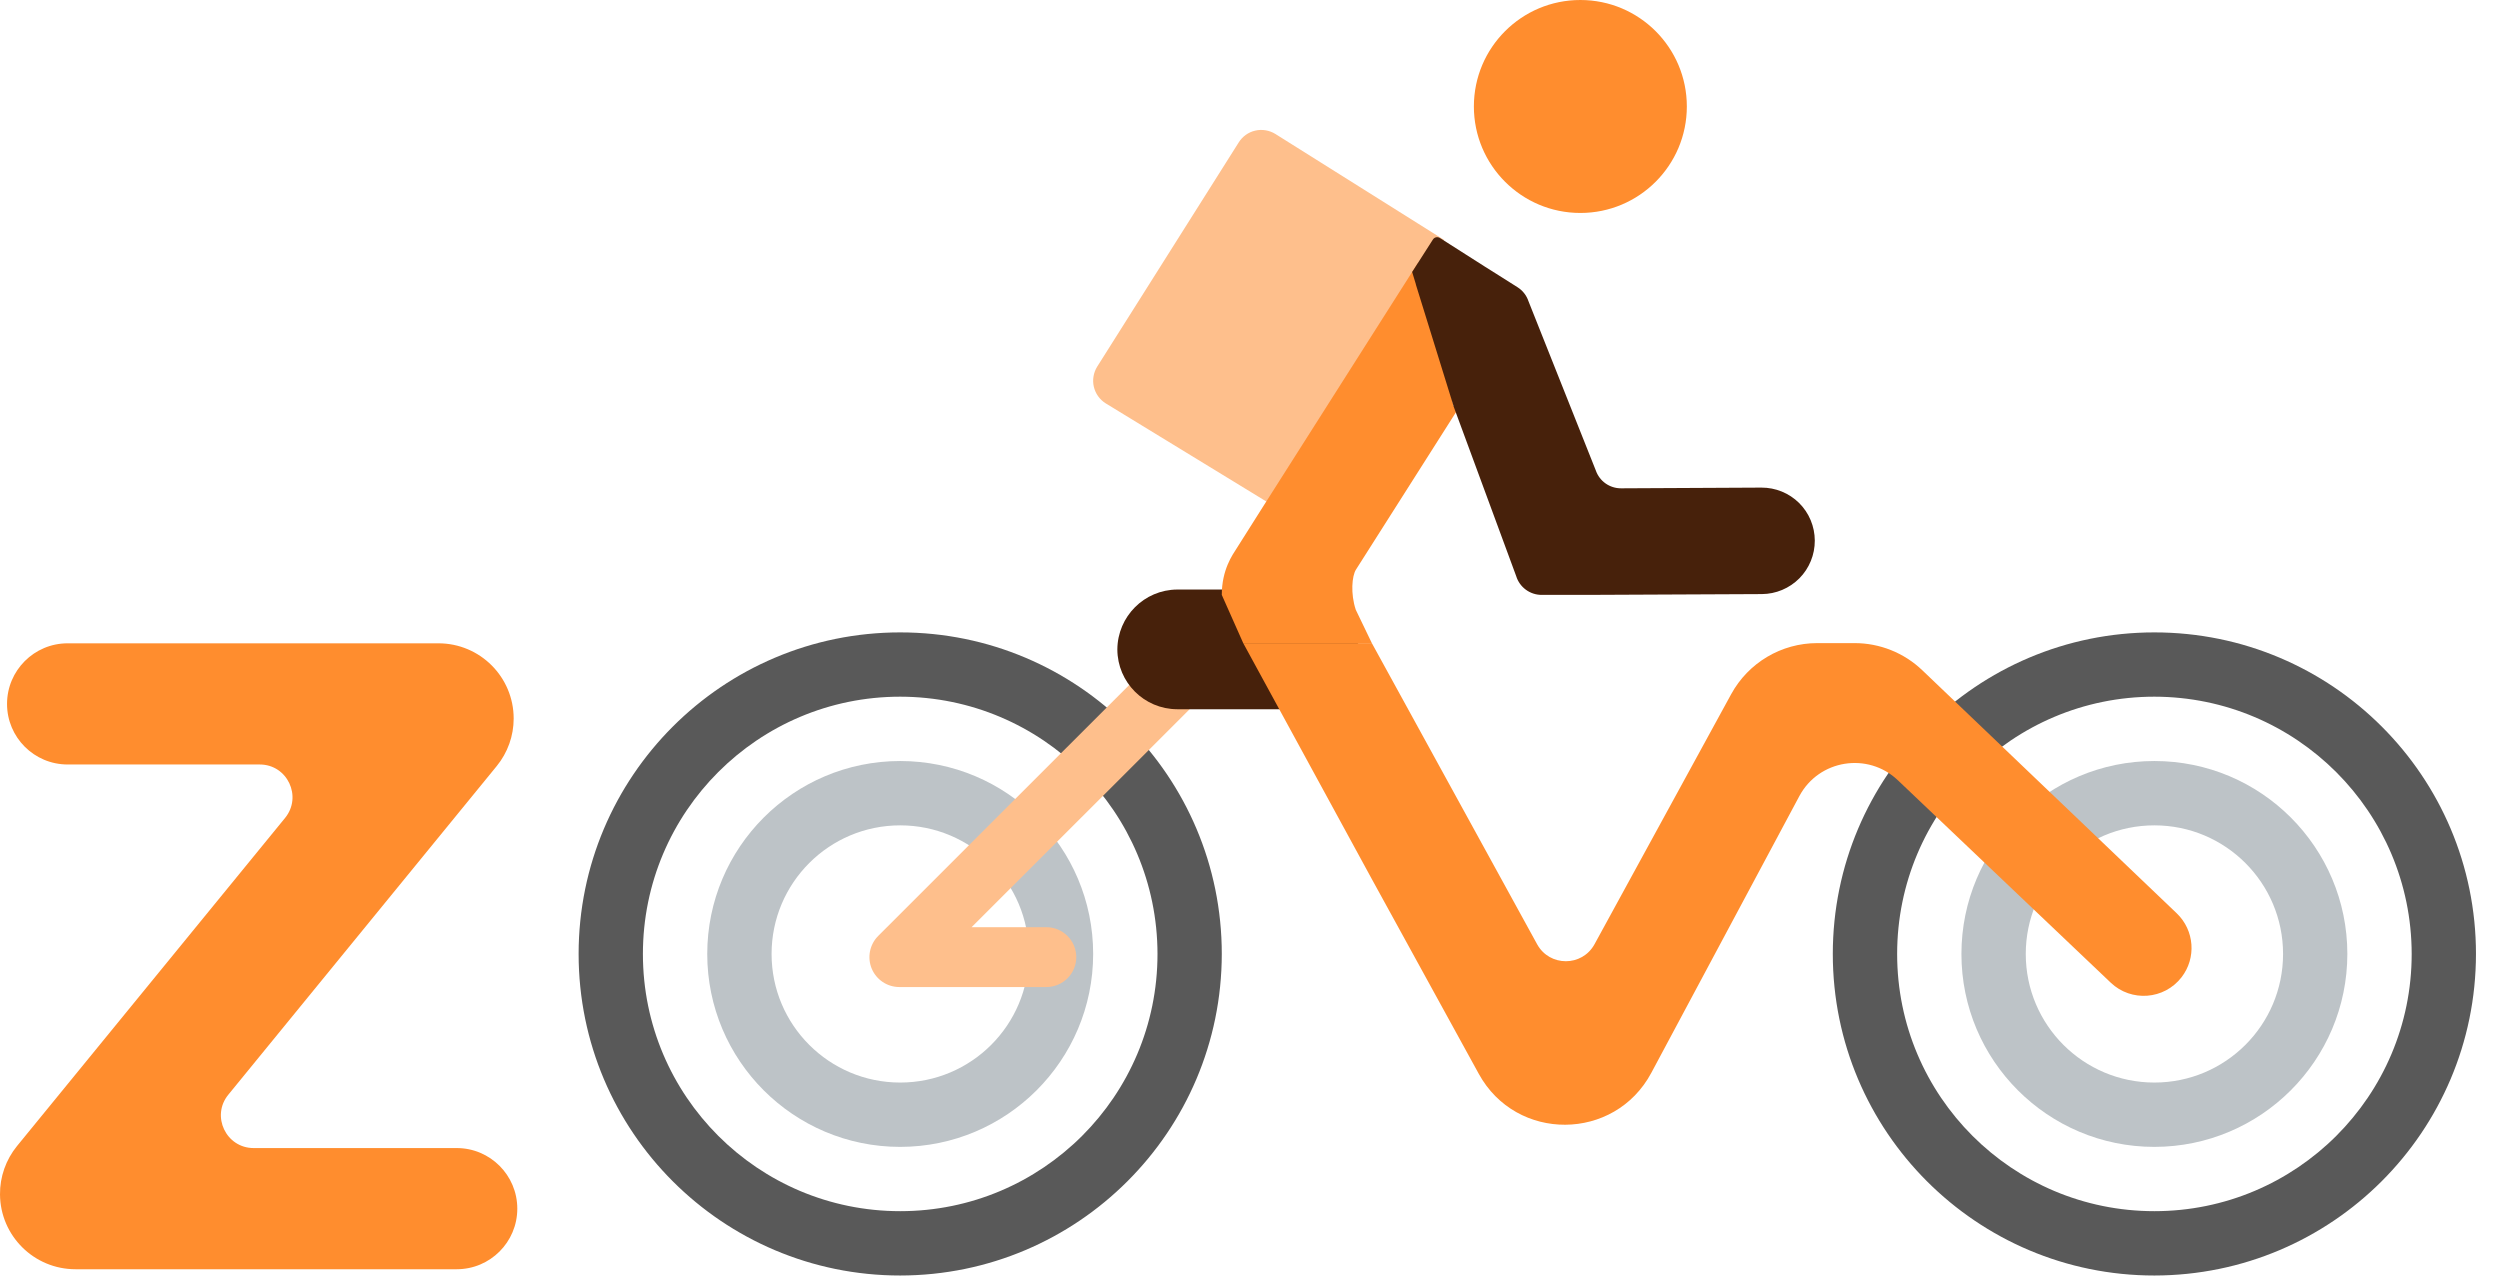
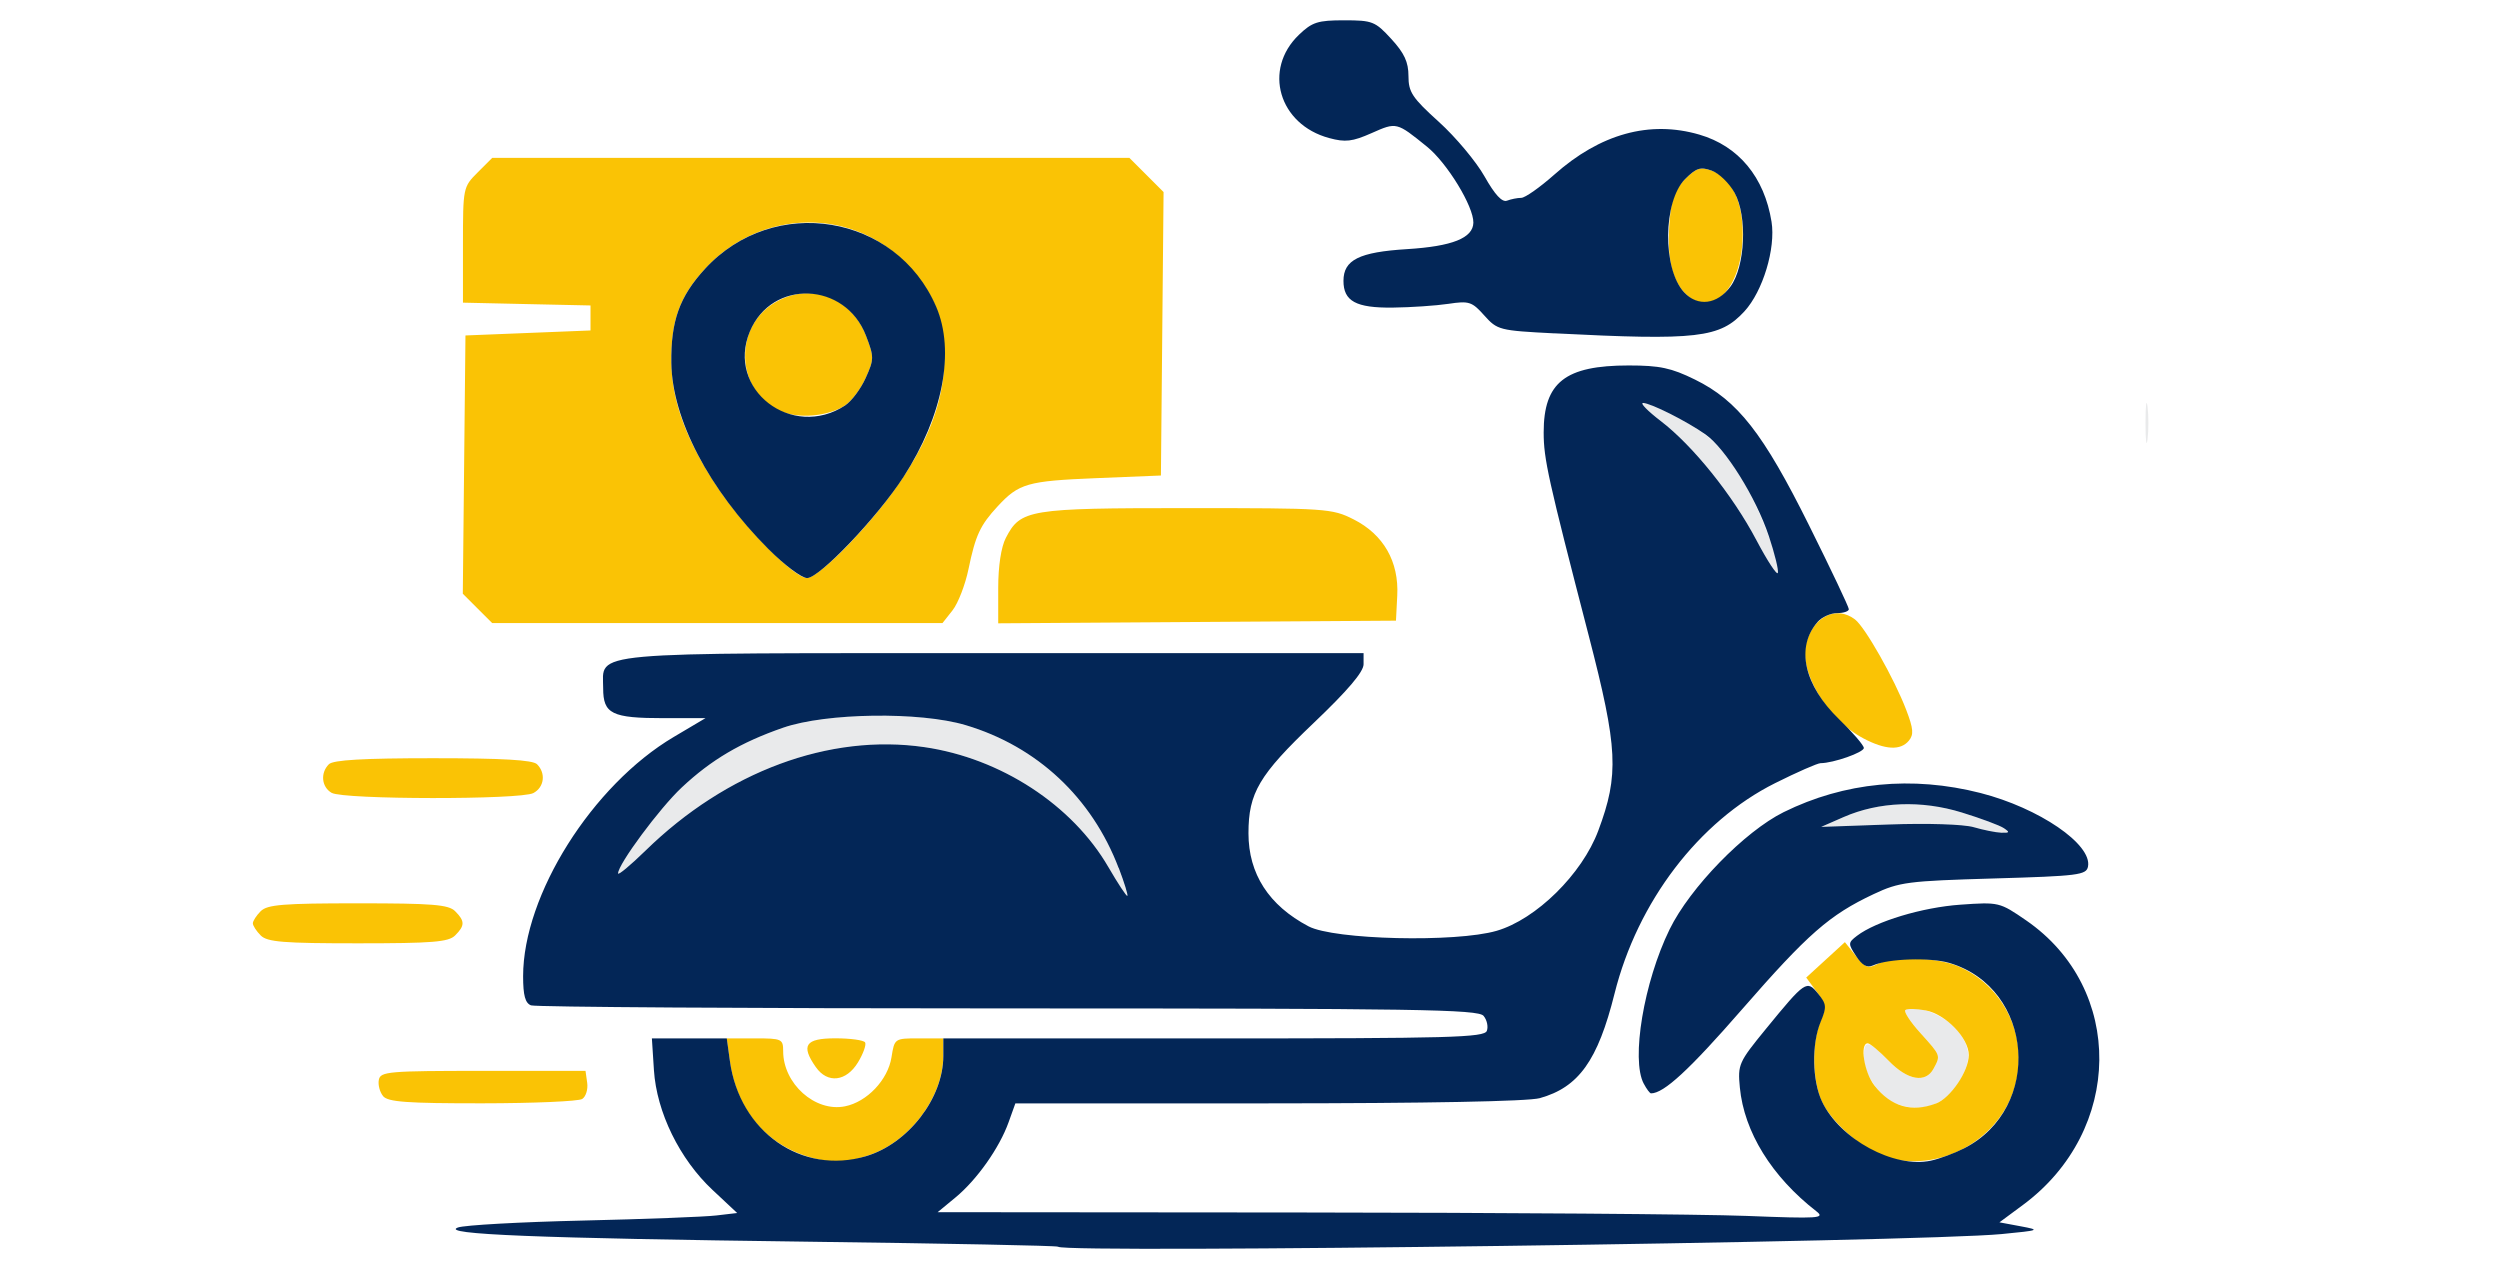
- <svg xmlns="http://www.w3.org/2000/svg" width="49" height="25" viewBox="0 0 49 25" fill="none">
-   <path d="M42.226 22.479C40.138 22.479 38.444 20.786 38.444 18.698C38.444 16.609 40.138 14.916 42.226 14.916C44.315 14.916 46.008 16.609 46.008 18.698C46.006 20.785 44.314 22.477 42.226 22.479ZM42.226 16.177C40.834 16.177 39.705 17.305 39.705 18.698C39.705 20.09 40.834 21.218 42.226 21.218C43.619 21.218 44.748 20.09 44.748 18.698C44.748 17.305 43.619 16.177 42.226 16.177Z" fill="#BDC3C7" />
-   <path d="M17.644 22.479C15.555 22.479 13.862 20.786 13.862 18.698C13.862 16.609 15.555 14.916 17.644 14.916C19.733 14.916 21.426 16.609 21.426 18.698C21.424 20.785 19.732 22.477 17.644 22.479ZM17.644 16.177C16.252 16.177 15.123 17.305 15.123 18.698C15.123 20.09 16.252 21.218 17.644 21.218C19.037 21.218 20.165 20.09 20.165 18.698C20.165 17.305 19.037 16.177 17.644 16.177Z" fill="#BDC3C7" />
-   <path d="M42.226 25C38.745 25 35.923 22.178 35.923 18.698C35.923 15.217 38.745 12.395 42.226 12.395C45.708 12.395 48.529 15.217 48.529 18.698C48.526 22.177 45.706 24.996 42.226 25ZM42.226 13.655C39.441 13.655 37.184 15.913 37.184 18.698C37.184 21.482 39.441 23.739 42.226 23.739C45.011 23.739 47.269 21.482 47.269 18.698C47.266 15.914 45.01 13.659 42.226 13.655Z" fill="#595959" />
-   <path d="M17.644 25C14.163 25 11.341 22.178 11.341 18.698C11.341 15.217 14.163 12.395 17.644 12.395C21.125 12.395 23.947 15.217 23.947 18.698C23.943 22.177 21.123 24.996 17.644 25ZM17.644 13.655C14.859 13.655 12.601 15.913 12.601 18.698C12.601 21.482 14.859 23.739 17.644 23.739C20.429 23.739 22.687 21.482 22.687 18.698C22.684 15.914 20.428 13.659 17.644 13.655Z" fill="#595959" />
-   <path d="M24.893 9.874L21.672 7.906C21.555 7.833 21.471 7.716 21.439 7.581C21.408 7.446 21.432 7.304 21.505 7.186L24.278 2.793C24.351 2.675 24.468 2.591 24.603 2.56C24.738 2.529 24.88 2.553 24.998 2.626L28.308 4.705L24.893 9.874Z" fill="#FEBF8C" />
-   <path d="M5.89895e-05 23.412C0.007 24.223 0.667 24.877 1.479 24.877H8.952C9.607 24.877 10.139 24.346 10.139 23.69C10.139 23.034 9.607 22.502 8.952 22.502H4.972C4.431 22.502 4.133 21.874 4.475 21.456L9.735 15.016C9.95 14.753 10.068 14.424 10.068 14.084C10.068 13.269 9.408 12.609 8.593 12.609H1.326C0.67 12.609 0.138 13.141 0.138 13.797C0.138 14.453 0.67 14.984 1.326 14.984H5.091C5.632 14.984 5.929 15.612 5.588 16.031L0.333 22.463C0.115 22.731 -0.003 23.066 5.89895e-05 23.412Z" fill="#FF8D2E" />
-   <path d="M20.508 19.346H17.627C17.39 19.346 17.176 19.203 17.085 18.984C16.995 18.765 17.045 18.513 17.212 18.345L22.659 12.9C22.889 12.677 23.255 12.681 23.481 12.907C23.707 13.133 23.71 13.499 23.488 13.729L19.043 18.173H20.508C20.832 18.173 21.095 18.436 21.095 18.76C21.095 19.084 20.832 19.346 20.508 19.346Z" fill="#FEBF8C" />
-   <path d="M26.048 11.555H23.073C22.427 11.559 21.905 12.082 21.9 12.728C21.902 13.375 22.426 13.899 23.073 13.901H27.309L26.048 11.555Z" fill="#47210B" />
-   <path d="M28.984 21.047L26.888 17.23L24.367 12.605H26.888L30.128 18.508C30.372 18.951 31.01 18.951 31.253 18.506L33.931 13.606C34.268 12.989 34.915 12.605 35.618 12.605H36.35C36.845 12.605 37.321 12.796 37.678 13.138L42.665 17.902C43.012 18.235 43.052 18.776 42.757 19.156C42.417 19.594 41.772 19.643 41.37 19.26L37.198 15.293C36.61 14.734 35.65 14.888 35.267 15.604L32.365 21.029C31.645 22.375 29.718 22.386 28.984 21.047Z" fill="#FF8D2E" />
-   <path d="M33.062 2.087C33.062 3.239 32.128 4.174 30.975 4.174C29.822 4.174 28.888 3.239 28.888 2.087C28.888 0.934 29.822 0 30.975 0C32.128 0 33.062 0.934 33.062 2.087Z" fill="#FF8D2E" />
-   <path d="M28.566 8.034L26.577 11.164C26.498 11.288 26.468 11.636 26.573 11.951L26.888 12.605H24.367L23.947 11.66C23.947 11.164 24.16 10.871 24.239 10.747L24.777 9.896L27.339 5.864L27.788 5.158L27.882 5.364L27.956 5.517L28.487 7.95L28.566 8.034Z" fill="#FF8D2E" />
-   <path d="M35.57 10.595C35.571 10.872 35.463 11.138 35.268 11.335C35.073 11.531 34.808 11.643 34.531 11.644L31.093 11.66H30.215C29.986 11.659 29.784 11.51 29.717 11.291L28.487 7.956L28.487 7.95L27.751 5.577V5.571L27.678 5.331L28.085 4.695C28.114 4.649 28.174 4.635 28.22 4.664L28.294 4.71L29.113 5.232L29.379 5.399L29.744 5.63C29.844 5.693 29.919 5.789 29.957 5.901L31.277 9.219C31.35 9.431 31.549 9.572 31.773 9.571L34.524 9.557C34.8 9.556 35.066 9.664 35.263 9.859C35.459 10.054 35.569 10.319 35.57 10.595Z" fill="#47210B" />
+ <svg xmlns="http://www.w3.org/2000/svg" width="49" height="25" viewBox="0 0 49 25" fill="none" version="1.1" id="svg877">
+   <defs id="defs881" />
+   <path style="fill:#e9eaeb;stroke-width:0.098" d="m 37.156,21.629 c -0.309,-0.125 -0.626,-0.579 -0.626,-0.898 0,-0.365 0.087,-0.354 0.49,0.062 0.371,0.382 0.724,0.444 0.879,0.154 0.14,-0.262 0.144,-0.253 -0.255,-0.695 -0.196,-0.217 -0.331,-0.421 -0.299,-0.453 0.141,-0.141 0.757,0.088 0.993,0.368 0.302,0.359 0.315,0.618 0.055,1.046 -0.276,0.453 -0.75,0.613 -1.236,0.416 z M 21.724,16.996 c -0.707,-1.219 -2.109,-2.134 -3.606,-2.352 -1.863,-0.271 -3.878,0.476 -5.467,2.028 -0.296,0.289 -0.538,0.49 -0.538,0.447 0,-0.18 0.814,-1.279 1.249,-1.685 0.581,-0.543 1.159,-0.884 1.986,-1.171 0.843,-0.292 2.681,-0.318 3.579,-0.05 1.399,0.417 2.474,1.421 2.998,2.802 0.108,0.285 0.184,0.53 0.168,0.545 -0.016,0.015 -0.183,-0.239 -0.371,-0.563 z m 16.962,-0.783 c -0.198,-0.058 -0.901,-0.081 -1.667,-0.053 l -1.324,0.047 0.441,-0.193 c 0.691,-0.302 1.524,-0.334 2.319,-0.088 0.757,0.234 1.095,0.408 0.77,0.395 -0.108,-0.004 -0.351,-0.052 -0.539,-0.108 z M 34.424,10.584 C 33.958,9.701 33.18,8.732 32.548,8.25 32.032,7.856 32.113,7.794 32.733,8.108 c 0.7,0.354 0.962,0.584 1.35,1.185 0.362,0.56 0.829,1.745 0.762,1.936 -0.018,0.052 -0.208,-0.239 -0.422,-0.645 z m 7.628,-2.293 c 0,-0.351 0.018,-0.494 0.04,-0.319 0.022,0.175 0.022,0.462 0,0.637 -0.022,0.175 -0.04,0.032 -0.04,-0.319 z" id="path533" />
+   <path style="fill:#fac305;stroke-width:0.098" d="m 15.987,22.712 c -0.933,-0.227 -1.546,-0.926 -1.682,-1.917 l -0.061,-0.443 h 0.553 c 0.527,0 0.553,0.012 0.553,0.25 0,0.639 0.626,1.199 1.211,1.082 0.432,-0.086 0.841,-0.517 0.912,-0.96 0.059,-0.371 0.06,-0.372 0.537,-0.372 h 0.478 v 0.346 c 0,0.823 -0.689,1.717 -1.511,1.961 -0.528,0.157 -0.555,0.158 -0.989,0.052 z m 21.017,-0.02 c -0.455,-0.127 -1.088,-0.664 -1.295,-1.101 -0.189,-0.399 -0.202,-1.17 -0.025,-1.582 0.112,-0.261 0.103,-0.326 -0.078,-0.572 l -0.204,-0.277 0.379,-0.347 0.379,-0.347 0.215,0.27 c 0.185,0.232 0.245,0.254 0.423,0.159 0.297,-0.159 1.145,-0.137 1.571,0.04 0.994,0.415 1.465,1.572 1.048,2.571 -0.385,0.922 -1.461,1.451 -2.414,1.186 z m 0.941,-1.063 c 0.287,-0.109 0.643,-0.635 0.643,-0.951 7.07e-4,-0.33 -0.454,-0.801 -0.844,-0.874 -0.188,-0.035 -0.368,-0.038 -0.4,-0.006 -0.032,0.032 0.102,0.236 0.299,0.453 0.399,0.442 0.396,0.433 0.255,0.695 -0.155,0.29 -0.509,0.229 -0.879,-0.154 -0.183,-0.189 -0.368,-0.343 -0.411,-0.343 -0.162,0 -0.071,0.571 0.131,0.828 0.326,0.414 0.73,0.532 1.206,0.351 z M 7.509,21.484 c -0.065,-0.078 -0.103,-0.222 -0.084,-0.319 0.031,-0.163 0.187,-0.176 2.043,-0.176 H 11.476 l 0.033,0.234 c 0.018,0.129 -0.026,0.271 -0.098,0.317 -0.072,0.046 -0.953,0.084 -1.958,0.085 -1.478,0.001 -1.849,-0.026 -1.945,-0.141 z m 8.483,-0.566 c -0.301,-0.429 -0.209,-0.567 0.381,-0.567 0.293,0 0.556,0.036 0.583,0.08 0.027,0.044 -0.036,0.221 -0.14,0.392 -0.229,0.377 -0.597,0.419 -0.824,0.094 z M 5.11,18.335 C 5.025,18.25 4.956,18.143 4.956,18.097 c 0,-0.046 0.069,-0.153 0.154,-0.238 0.129,-0.129 0.444,-0.154 1.905,-0.154 1.461,0 1.776,0.025 1.905,0.154 0.194,0.194 0.194,0.283 0,0.476 -0.129,0.129 -0.444,0.154 -1.905,0.154 -1.461,0 -1.776,-0.025 -1.905,-0.154 z m 1.39,-2.795 c -0.198,-0.115 -0.225,-0.39 -0.054,-0.561 0.084,-0.084 0.675,-0.118 2.04,-0.118 1.364,0 1.956,0.034 2.04,0.118 0.177,0.177 0.142,0.451 -0.072,0.565 -0.249,0.133 -3.723,0.129 -3.953,-0.004 z M 36.519,14.47 c -0.719,-0.38 -1.281,-1.337 -1.111,-1.893 0.154,-0.505 0.594,-0.708 0.95,-0.436 0.198,0.151 0.77,1.161 1.004,1.773 0.141,0.369 0.151,0.483 0.051,0.604 -0.163,0.196 -0.462,0.181 -0.893,-0.047 z M 9.359,11.925 9.071,11.637 9.097,9.106 9.123,6.575 10.349,6.526 11.574,6.477 V 6.232 5.987 L 10.324,5.96 9.074,5.932 V 4.8 c 0,-1.121 0.003,-1.135 0.287,-1.419 l 0.287,-0.287 h 6.244 6.244 l 0.335,0.335 0.335,0.335 -0.026,2.778 -0.026,2.778 -1.275,0.052 c -1.341,0.055 -1.509,0.103 -1.925,0.552 -0.343,0.371 -0.434,0.567 -0.571,1.228 -0.063,0.307 -0.204,0.671 -0.312,0.809 l -0.198,0.251 H 14.06 9.647 Z M 16.672,10.631 C 17.911,9.318 18.511,8.138 18.509,7.017 18.507,6.261 18.327,5.794 17.823,5.234 16.76,4.055 14.918,4.072 13.818,5.269 c -0.501,0.545 -0.671,1.024 -0.659,1.845 0.011,0.764 0.307,1.553 0.923,2.464 0.537,0.794 1.488,1.752 1.738,1.752 0.111,0 0.47,-0.295 0.852,-0.699 z M 15.283,8.055 C 14.431,7.671 14.366,6.432 15.172,5.94 15.862,5.519 16.68,5.81 16.975,6.581 c 0.159,0.417 0.159,0.459 -0.007,0.827 -0.096,0.213 -0.276,0.454 -0.399,0.535 -0.337,0.221 -0.927,0.272 -1.285,0.111 z m 4.282,3.469 c 0,-0.427 0.057,-0.803 0.149,-0.98 0.289,-0.559 0.445,-0.585 3.552,-0.585 2.738,0 2.842,0.007 3.265,0.221 0.586,0.296 0.89,0.827 0.855,1.495 l -0.025,0.49 -3.898,0.026 -3.898,0.026 z M 33.009,5.73 c -0.253,-0.271 -0.341,-0.717 -0.283,-1.421 0.035,-0.417 0.104,-0.6 0.303,-0.8 0.218,-0.218 0.299,-0.244 0.52,-0.165 0.418,0.149 0.644,0.671 0.603,1.392 -0.057,1.001 -0.654,1.52 -1.143,0.995 z" id="path531" />
+   <path style="fill:#032657;stroke-width:0.098" d="m 20.734,24.435 c -0.022,-0.02 -2.203,-0.063 -4.846,-0.097 -5.37,-0.069 -7.274,-0.145 -6.913,-0.279 0.127,-0.047 1.227,-0.108 2.444,-0.136 1.218,-0.028 2.397,-0.073 2.621,-0.1 L 14.449,23.775 13.967,23.324 c -0.647,-0.605 -1.097,-1.526 -1.15,-2.349 l -0.04,-0.622 h 0.734 0.734 l 0.061,0.442 c 0.19,1.389 1.409,2.241 2.669,1.866 0.825,-0.245 1.514,-1.137 1.514,-1.962 v -0.346 h 5.298 c 4.639,0 5.305,-0.018 5.355,-0.148 0.031,-0.082 0.003,-0.214 -0.064,-0.294 -0.106,-0.127 -1.298,-0.146 -9.318,-0.146 -5.058,0 -9.267,-0.027 -9.352,-0.06 -0.114,-0.044 -0.155,-0.195 -0.155,-0.571 0,-1.592 1.355,-3.744 2.953,-4.69 l 0.621,-0.368 h -0.813 c -1.024,0 -1.192,-0.083 -1.192,-0.586 0,-0.729 -0.448,-0.688 7.67,-0.688 h 7.234 v 0.218 c 0,0.149 -0.312,0.516 -0.98,1.152 -1.069,1.019 -1.276,1.369 -1.276,2.16 0,0.796 0.399,1.414 1.177,1.824 0.5,0.264 2.885,0.321 3.687,0.088 0.774,-0.225 1.675,-1.112 1.992,-1.962 0.411,-1.099 0.385,-1.616 -0.187,-3.824 -0.799,-3.084 -0.883,-3.462 -0.883,-3.982 0,-0.982 0.42,-1.313 1.667,-1.313 0.608,0 0.833,0.048 1.297,0.276 0.839,0.412 1.337,1.048 2.238,2.859 0.429,0.861 0.779,1.6 0.779,1.642 0,0.042 -0.103,0.077 -0.23,0.077 -0.126,0 -0.298,0.077 -0.381,0.172 -0.435,0.496 -0.27,1.24 0.424,1.912 0.265,0.256 0.481,0.508 0.481,0.559 0,0.087 -0.597,0.297 -0.847,0.298 -0.061,3.03e-4 -0.463,0.177 -0.893,0.392 -1.493,0.747 -2.696,2.324 -3.146,4.125 -0.328,1.313 -0.703,1.836 -1.466,2.049 -0.229,0.063 -2.214,0.101 -5.321,0.102 l -4.957,7.48e-4 -0.132,0.368 c -0.18,0.504 -0.622,1.129 -1.041,1.475 l -0.35,0.289 7.14,0.006 c 3.927,0.003 7.846,0.033 8.709,0.067 1.431,0.056 1.552,0.048 1.373,-0.091 -0.874,-0.679 -1.416,-1.556 -1.499,-2.426 -0.043,-0.451 -0.023,-0.495 0.511,-1.148 0.773,-0.945 0.802,-0.964 1.024,-0.689 0.165,0.203 0.17,0.26 0.05,0.548 -0.181,0.433 -0.169,1.155 0.026,1.566 0.35,0.737 1.411,1.312 2.134,1.157 0.168,-0.036 0.46,-0.144 0.648,-0.24 1.554,-0.79 1.371,-3.138 -0.282,-3.634 -0.378,-0.113 -1.202,-0.087 -1.5,0.047 -0.118,0.053 -0.212,0.002 -0.332,-0.182 -0.16,-0.244 -0.159,-0.263 0.017,-0.398 0.372,-0.284 1.283,-0.558 2.027,-0.61 0.756,-0.053 0.768,-0.05 1.29,0.309 1.936,1.334 1.905,4.118 -0.063,5.575 l -0.462,0.342 0.413,0.077 c 0.396,0.074 0.382,0.08 -0.371,0.153 -1.625,0.156 -18.34,0.381 -18.491,0.249 z m 1.192,-7.42 c -0.525,-1.381 -1.599,-2.385 -2.998,-2.802 -0.898,-0.268 -2.736,-0.242 -3.579,0.05 -0.827,0.287 -1.406,0.627 -1.986,1.171 -0.435,0.407 -1.249,1.506 -1.249,1.685 0,0.043 0.242,-0.158 0.538,-0.447 1.589,-1.552 3.604,-2.299 5.467,-2.028 1.497,0.218 2.899,1.133 3.606,2.352 0.188,0.324 0.355,0.577 0.371,0.563 0.016,-0.015 -0.06,-0.26 -0.168,-0.545 z M 34.668,10.504 C 34.417,9.75 33.819,8.791 33.428,8.515 33.059,8.255 32.352,7.899 32.205,7.899 c -0.064,0 0.091,0.158 0.343,0.351 0.631,0.482 1.41,1.451 1.876,2.334 0.214,0.406 0.404,0.696 0.422,0.645 0.018,-0.052 -0.062,-0.378 -0.178,-0.726 z m -2.45,10.737 c -0.253,-0.472 0.002,-1.995 0.506,-3.025 0.401,-0.82 1.471,-1.919 2.236,-2.298 1.191,-0.588 2.518,-0.717 3.858,-0.375 1.148,0.294 2.19,1.006 2.107,1.441 -0.032,0.166 -0.185,0.186 -1.848,0.234 -1.688,0.049 -1.85,0.07 -2.352,0.306 -0.869,0.409 -1.289,0.777 -2.588,2.267 -1.029,1.181 -1.526,1.639 -1.777,1.639 -0.023,0 -0.087,-0.085 -0.142,-0.19 z m 7.056,-5.01 c -0.081,-0.054 -0.449,-0.191 -0.819,-0.305 -0.795,-0.246 -1.628,-0.214 -2.319,0.088 l -0.441,0.193 1.324,-0.047 c 0.766,-0.027 1.468,-0.005 1.667,0.053 0.189,0.055 0.431,0.104 0.539,0.108 0.163,0.006 0.171,-0.009 0.049,-0.09 z M 15.066,10.767 C 13.891,9.588 13.175,8.216 13.158,7.115 13.147,6.293 13.317,5.815 13.818,5.269 15.167,3.8 17.564,4.192 18.348,6.009 c 0.377,0.873 0.134,2.143 -0.638,3.337 -0.509,0.788 -1.649,1.984 -1.89,1.984 -0.106,0 -0.445,-0.254 -0.754,-0.564 z m 1.502,-2.823 c 0.123,-0.081 0.303,-0.322 0.399,-0.535 0.166,-0.368 0.167,-0.411 0.007,-0.827 -0.406,-1.064 -1.846,-1.117 -2.277,-0.084 -0.472,1.131 0.824,2.133 1.871,1.447 z M 30.466,6.534 C 29.386,6.479 29.348,6.469 29.092,6.183 28.851,5.913 28.794,5.894 28.39,5.955 c -0.242,0.036 -0.735,0.07 -1.095,0.074 -0.717,0.008 -0.963,-0.126 -0.963,-0.524 0,-0.411 0.307,-0.564 1.245,-0.622 0.888,-0.055 1.295,-0.217 1.301,-0.519 0.006,-0.317 -0.513,-1.169 -0.909,-1.489 C 27.371,2.391 27.374,2.391 26.883,2.609 26.506,2.776 26.369,2.792 26.052,2.706 25.064,2.44 24.749,1.362 25.46,0.681 25.719,0.433 25.829,0.398 26.345,0.398 c 0.555,0 0.609,0.021 0.925,0.366 0.255,0.278 0.336,0.453 0.336,0.726 0,0.316 0.073,0.426 0.596,0.899 0.328,0.297 0.731,0.778 0.895,1.069 0.204,0.361 0.344,0.512 0.441,0.475 0.078,-0.03 0.204,-0.055 0.278,-0.055 0.075,0 0.366,-0.205 0.648,-0.455 0.901,-0.801 1.869,-1.068 2.842,-0.785 0.771,0.224 1.276,0.834 1.416,1.708 0.084,0.523 -0.17,1.362 -0.53,1.755 -0.481,0.524 -0.92,0.575 -3.726,0.432 z m 3.45,-0.916 c 0.291,-0.392 0.336,-1.377 0.083,-1.837 -0.104,-0.189 -0.306,-0.385 -0.45,-0.437 -0.221,-0.079 -0.301,-0.053 -0.52,0.165 -0.435,0.435 -0.448,1.762 -0.02,2.221 0.267,0.286 0.645,0.24 0.907,-0.112 z" id="path527" />
</svg>
